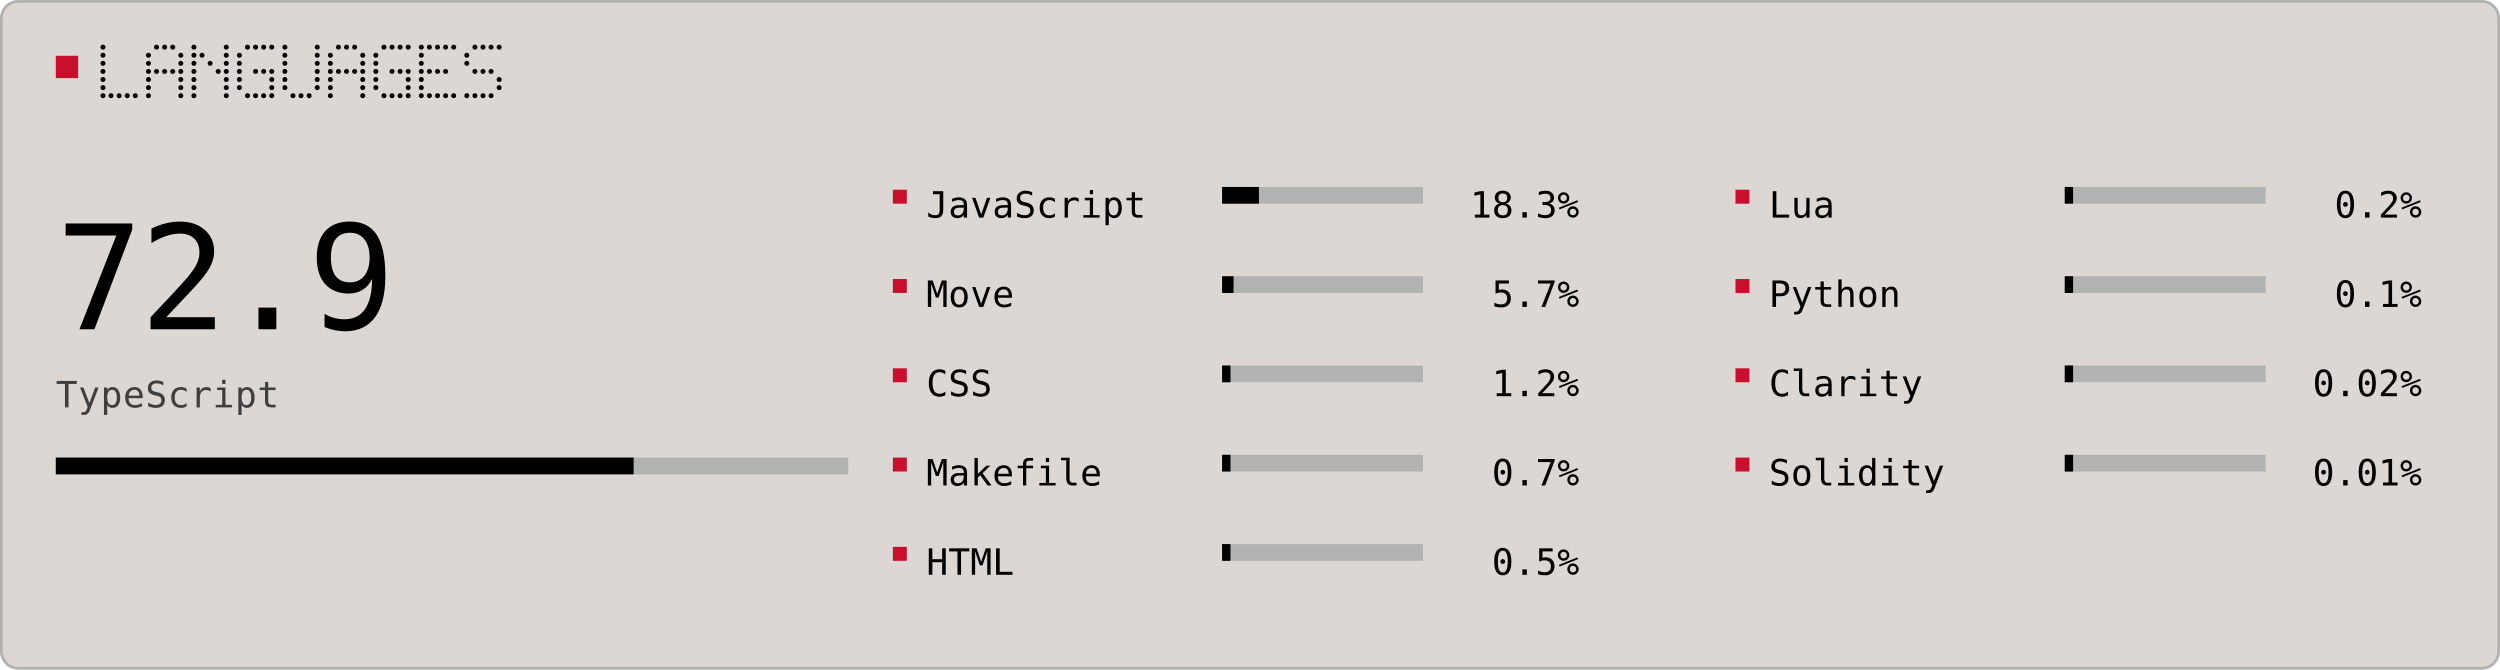
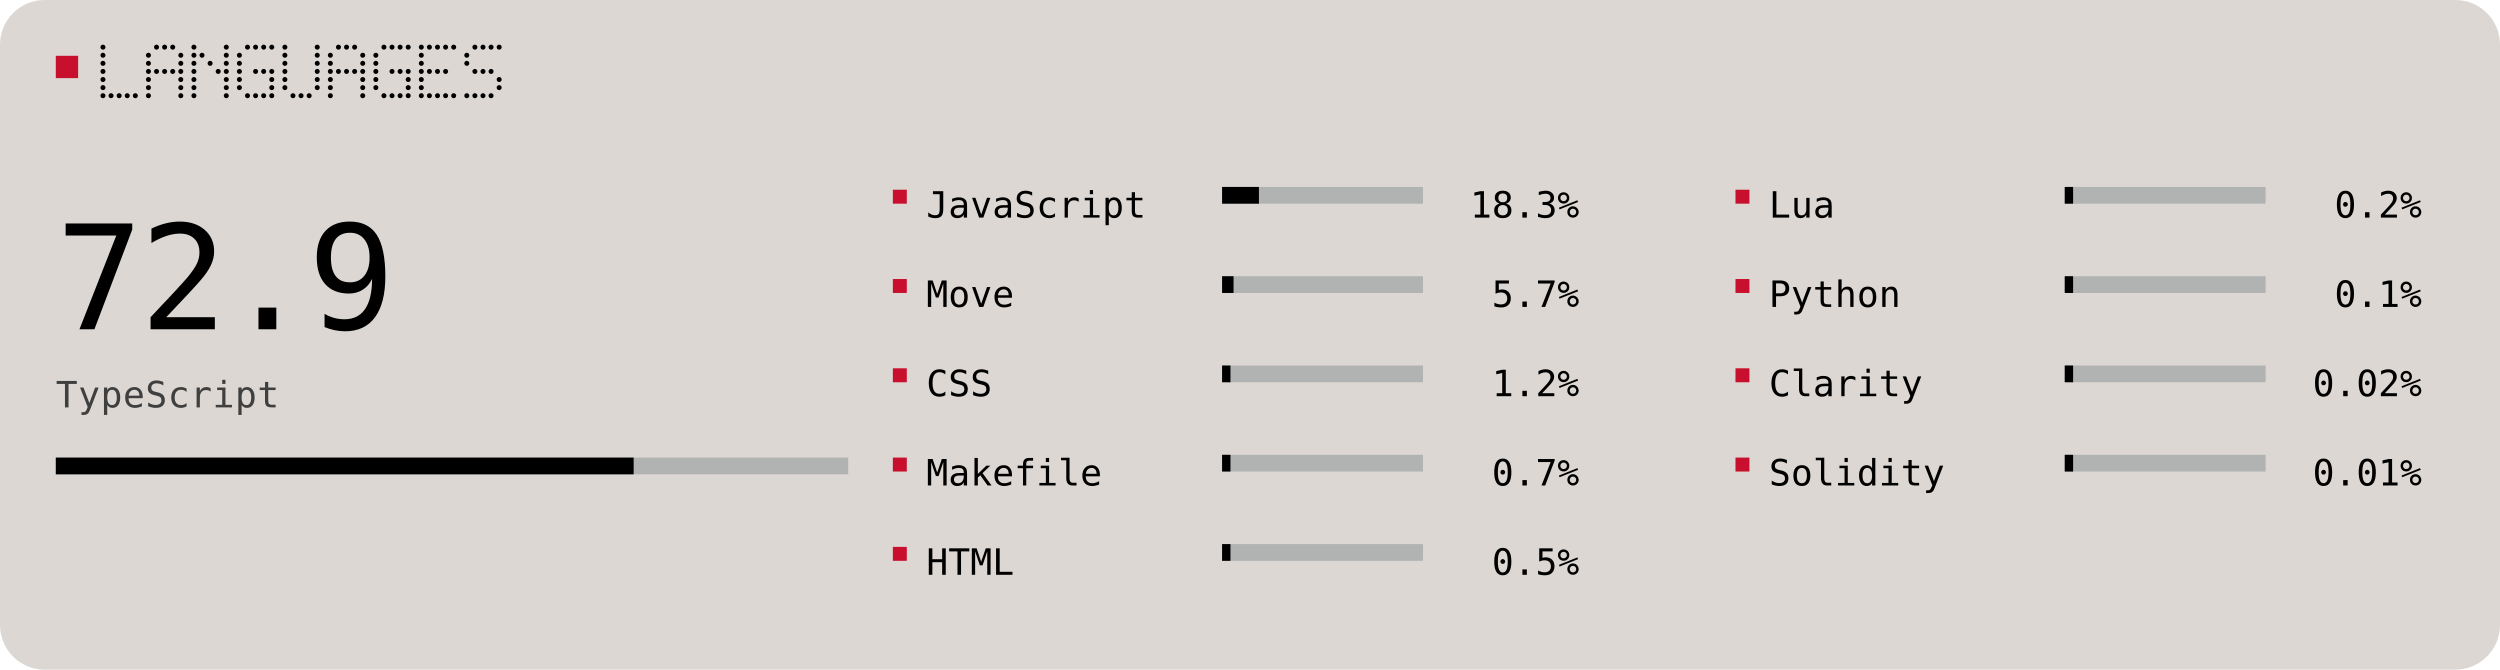
<svg xmlns="http://www.w3.org/2000/svg" width="896" height="240" viewBox="0 0 896 240" role="img">
-   <rect x="0.5" y="0.5" width="895" height="239" rx="6" fill="#DCD7D2" stroke="#B1B3B3" stroke-width="1" />
+   <rect width="896" height="240" rx="16" fill="#DCD7D2" />
  <rect x="20" y="20" width="8" height="8" fill="#C8102E" />
  <circle cx="36.9" cy="16.9" r="0.90" fill="#000000" />
  <circle cx="36.9" cy="19.8" r="0.90" fill="#000000" />
  <circle cx="36.9" cy="22.7" r="0.90" fill="#000000" />
  <circle cx="36.9" cy="25.6" r="0.90" fill="#000000" />
  <circle cx="36.9" cy="28.5" r="0.90" fill="#000000" />
  <circle cx="36.9" cy="31.4" r="0.90" fill="#000000" />
  <circle cx="36.9" cy="34.3" r="0.90" fill="#000000" />
  <circle cx="39.8" cy="34.3" r="0.90" fill="#000000" />
  <circle cx="42.7" cy="34.3" r="0.90" fill="#000000" />
  <circle cx="45.6" cy="34.3" r="0.90" fill="#000000" />
  <circle cx="48.5" cy="34.3" r="0.90" fill="#000000" />
  <circle cx="56.1" cy="16.9" r="0.90" fill="#000000" />
  <circle cx="59.0" cy="16.9" r="0.90" fill="#000000" />
  <circle cx="61.9" cy="16.9" r="0.90" fill="#000000" />
  <circle cx="53.2" cy="19.8" r="0.90" fill="#000000" />
  <circle cx="64.8" cy="19.8" r="0.90" fill="#000000" />
  <circle cx="53.2" cy="22.7" r="0.90" fill="#000000" />
  <circle cx="64.8" cy="22.7" r="0.90" fill="#000000" />
  <circle cx="53.2" cy="25.6" r="0.90" fill="#000000" />
  <circle cx="56.1" cy="25.6" r="0.90" fill="#000000" />
  <circle cx="59.0" cy="25.6" r="0.90" fill="#000000" />
  <circle cx="61.9" cy="25.6" r="0.90" fill="#000000" />
  <circle cx="64.8" cy="25.6" r="0.90" fill="#000000" />
  <circle cx="53.2" cy="28.5" r="0.90" fill="#000000" />
  <circle cx="64.8" cy="28.5" r="0.90" fill="#000000" />
  <circle cx="53.2" cy="31.4" r="0.90" fill="#000000" />
  <circle cx="64.8" cy="31.4" r="0.90" fill="#000000" />
  <circle cx="53.2" cy="34.3" r="0.90" fill="#000000" />
  <circle cx="64.8" cy="34.3" r="0.90" fill="#000000" />
  <circle cx="69.5" cy="16.9" r="0.90" fill="#000000" />
  <circle cx="81.1" cy="16.9" r="0.90" fill="#000000" />
  <circle cx="69.5" cy="19.8" r="0.90" fill="#000000" />
  <circle cx="72.4" cy="19.8" r="0.90" fill="#000000" />
  <circle cx="81.1" cy="19.8" r="0.90" fill="#000000" />
  <circle cx="69.5" cy="22.7" r="0.90" fill="#000000" />
  <circle cx="75.3" cy="22.7" r="0.90" fill="#000000" />
  <circle cx="81.1" cy="22.7" r="0.90" fill="#000000" />
  <circle cx="69.5" cy="25.6" r="0.90" fill="#000000" />
  <circle cx="78.2" cy="25.6" r="0.90" fill="#000000" />
  <circle cx="81.1" cy="25.6" r="0.90" fill="#000000" />
  <circle cx="69.5" cy="28.5" r="0.90" fill="#000000" />
  <circle cx="81.1" cy="28.5" r="0.90" fill="#000000" />
  <circle cx="69.5" cy="31.4" r="0.90" fill="#000000" />
  <circle cx="81.1" cy="31.4" r="0.90" fill="#000000" />
  <circle cx="69.5" cy="34.3" r="0.90" fill="#000000" />
  <circle cx="81.1" cy="34.3" r="0.90" fill="#000000" />
  <circle cx="88.7" cy="16.9" r="0.90" fill="#000000" />
  <circle cx="91.6" cy="16.9" r="0.90" fill="#000000" />
  <circle cx="94.5" cy="16.9" r="0.90" fill="#000000" />
  <circle cx="97.4" cy="16.9" r="0.90" fill="#000000" />
  <circle cx="85.8" cy="19.8" r="0.90" fill="#000000" />
  <circle cx="85.8" cy="22.7" r="0.90" fill="#000000" />
  <circle cx="85.8" cy="25.6" r="0.90" fill="#000000" />
  <circle cx="91.6" cy="25.6" r="0.90" fill="#000000" />
  <circle cx="94.5" cy="25.6" r="0.90" fill="#000000" />
  <circle cx="97.4" cy="25.6" r="0.90" fill="#000000" />
  <circle cx="85.8" cy="28.5" r="0.90" fill="#000000" />
  <circle cx="97.4" cy="28.5" r="0.90" fill="#000000" />
  <circle cx="85.8" cy="31.4" r="0.90" fill="#000000" />
  <circle cx="97.4" cy="31.4" r="0.90" fill="#000000" />
  <circle cx="88.7" cy="34.3" r="0.90" fill="#000000" />
  <circle cx="91.6" cy="34.3" r="0.90" fill="#000000" />
  <circle cx="94.5" cy="34.3" r="0.90" fill="#000000" />
  <circle cx="97.4" cy="34.3" r="0.90" fill="#000000" />
  <circle cx="102.1" cy="16.9" r="0.90" fill="#000000" />
  <circle cx="113.7" cy="16.9" r="0.90" fill="#000000" />
  <circle cx="102.1" cy="19.8" r="0.90" fill="#000000" />
  <circle cx="113.7" cy="19.8" r="0.90" fill="#000000" />
  <circle cx="102.1" cy="22.7" r="0.90" fill="#000000" />
  <circle cx="113.7" cy="22.7" r="0.90" fill="#000000" />
  <circle cx="102.1" cy="25.6" r="0.90" fill="#000000" />
  <circle cx="113.7" cy="25.6" r="0.90" fill="#000000" />
  <circle cx="102.1" cy="28.5" r="0.90" fill="#000000" />
  <circle cx="113.7" cy="28.5" r="0.90" fill="#000000" />
  <circle cx="102.1" cy="31.4" r="0.90" fill="#000000" />
  <circle cx="113.7" cy="31.4" r="0.90" fill="#000000" />
  <circle cx="105.0" cy="34.3" r="0.90" fill="#000000" />
  <circle cx="107.9" cy="34.3" r="0.90" fill="#000000" />
  <circle cx="110.8" cy="34.3" r="0.90" fill="#000000" />
  <circle cx="121.3" cy="16.9" r="0.90" fill="#000000" />
  <circle cx="124.2" cy="16.9" r="0.90" fill="#000000" />
  <circle cx="127.1" cy="16.9" r="0.90" fill="#000000" />
  <circle cx="118.4" cy="19.8" r="0.90" fill="#000000" />
  <circle cx="130.0" cy="19.8" r="0.90" fill="#000000" />
  <circle cx="118.4" cy="22.7" r="0.90" fill="#000000" />
  <circle cx="130.0" cy="22.7" r="0.90" fill="#000000" />
  <circle cx="118.4" cy="25.6" r="0.90" fill="#000000" />
  <circle cx="121.3" cy="25.6" r="0.90" fill="#000000" />
  <circle cx="124.2" cy="25.6" r="0.90" fill="#000000" />
  <circle cx="127.1" cy="25.6" r="0.90" fill="#000000" />
  <circle cx="130.0" cy="25.6" r="0.90" fill="#000000" />
  <circle cx="118.4" cy="28.5" r="0.90" fill="#000000" />
  <circle cx="130.0" cy="28.5" r="0.90" fill="#000000" />
  <circle cx="118.4" cy="31.4" r="0.90" fill="#000000" />
  <circle cx="130.0" cy="31.4" r="0.90" fill="#000000" />
  <circle cx="118.4" cy="34.3" r="0.90" fill="#000000" />
  <circle cx="130.0" cy="34.3" r="0.90" fill="#000000" />
  <circle cx="137.6" cy="16.9" r="0.90" fill="#000000" />
  <circle cx="140.5" cy="16.9" r="0.90" fill="#000000" />
  <circle cx="143.4" cy="16.9" r="0.90" fill="#000000" />
  <circle cx="146.3" cy="16.9" r="0.90" fill="#000000" />
  <circle cx="134.7" cy="19.8" r="0.90" fill="#000000" />
  <circle cx="134.7" cy="22.7" r="0.90" fill="#000000" />
  <circle cx="134.7" cy="25.6" r="0.90" fill="#000000" />
  <circle cx="140.5" cy="25.6" r="0.90" fill="#000000" />
  <circle cx="143.4" cy="25.6" r="0.90" fill="#000000" />
  <circle cx="146.3" cy="25.6" r="0.90" fill="#000000" />
  <circle cx="134.7" cy="28.5" r="0.90" fill="#000000" />
  <circle cx="146.3" cy="28.5" r="0.90" fill="#000000" />
  <circle cx="134.7" cy="31.4" r="0.90" fill="#000000" />
  <circle cx="146.3" cy="31.4" r="0.90" fill="#000000" />
  <circle cx="137.6" cy="34.3" r="0.90" fill="#000000" />
  <circle cx="140.5" cy="34.3" r="0.90" fill="#000000" />
  <circle cx="143.4" cy="34.3" r="0.90" fill="#000000" />
  <circle cx="146.3" cy="34.3" r="0.90" fill="#000000" />
  <circle cx="151.0" cy="16.9" r="0.90" fill="#000000" />
  <circle cx="153.9" cy="16.9" r="0.90" fill="#000000" />
  <circle cx="156.8" cy="16.9" r="0.90" fill="#000000" />
  <circle cx="159.7" cy="16.9" r="0.90" fill="#000000" />
  <circle cx="162.6" cy="16.9" r="0.90" fill="#000000" />
  <circle cx="151.0" cy="19.8" r="0.90" fill="#000000" />
  <circle cx="151.0" cy="22.7" r="0.90" fill="#000000" />
  <circle cx="151.0" cy="25.6" r="0.90" fill="#000000" />
  <circle cx="153.9" cy="25.6" r="0.90" fill="#000000" />
  <circle cx="156.8" cy="25.6" r="0.90" fill="#000000" />
  <circle cx="159.7" cy="25.6" r="0.90" fill="#000000" />
  <circle cx="151.0" cy="28.5" r="0.90" fill="#000000" />
  <circle cx="151.0" cy="31.4" r="0.90" fill="#000000" />
  <circle cx="151.0" cy="34.3" r="0.90" fill="#000000" />
  <circle cx="153.9" cy="34.3" r="0.90" fill="#000000" />
  <circle cx="156.8" cy="34.3" r="0.90" fill="#000000" />
  <circle cx="159.7" cy="34.3" r="0.90" fill="#000000" />
  <circle cx="162.6" cy="34.3" r="0.90" fill="#000000" />
  <circle cx="170.2" cy="16.9" r="0.90" fill="#000000" />
  <circle cx="173.1" cy="16.9" r="0.90" fill="#000000" />
  <circle cx="176.0" cy="16.9" r="0.90" fill="#000000" />
  <circle cx="178.9" cy="16.9" r="0.90" fill="#000000" />
  <circle cx="167.3" cy="19.8" r="0.90" fill="#000000" />
  <circle cx="167.3" cy="22.7" r="0.90" fill="#000000" />
  <circle cx="170.2" cy="25.6" r="0.90" fill="#000000" />
  <circle cx="173.1" cy="25.6" r="0.90" fill="#000000" />
  <circle cx="176.0" cy="25.6" r="0.90" fill="#000000" />
  <circle cx="178.9" cy="28.5" r="0.90" fill="#000000" />
  <circle cx="178.9" cy="31.4" r="0.90" fill="#000000" />
  <circle cx="167.3" cy="34.3" r="0.90" fill="#000000" />
  <circle cx="170.2" cy="34.3" r="0.90" fill="#000000" />
  <circle cx="173.1" cy="34.3" r="0.90" fill="#000000" />
  <circle cx="176.0" cy="34.3" r="0.90" fill="#000000" />
  <text x="20" y="118" fill="#000000" text-anchor="start" font-family="ui-monospace, Geist Mono, monospace" font-size="52" letter-spacing="-1.2" dominant-baseline="auto">72.9</text>
  <text x="20" y="146" fill="#3F3F3F" text-anchor="start" font-family="ui-monospace, Geist Mono, monospace" font-size="13" letter-spacing="0.2" dominant-baseline="auto">TypeScript</text>
  <rect x="20.0" y="164.0" width="284.0" height="6" fill="#B1B3B3" />
  <rect x="20.0" y="164.0" width="207.1" height="6" fill="#000000" />
  <rect x="320.0" y="68" width="5" height="5" fill="#C8102E" />
  <text x="332.0" y="78" fill="#000000" text-anchor="start" font-family="ui-monospace, Geist Mono, monospace" font-size="13" letter-spacing="0.05" dominant-baseline="auto">JavaScript</text>
  <rect x="438.0" y="67.0" width="72.0" height="6" fill="#B1B3B3" />
  <rect x="438.0" y="67.0" width="13.2" height="6" fill="#000000" />
  <text x="566.0" y="78" fill="#000000" text-anchor="end" font-family="ui-monospace, Geist Mono, monospace" font-size="13" letter-spacing="0" dominant-baseline="auto">18.3%</text>
  <rect x="320.0" y="100" width="5" height="5" fill="#C8102E" />
  <text x="332.0" y="110" fill="#000000" text-anchor="start" font-family="ui-monospace, Geist Mono, monospace" font-size="13" letter-spacing="0.05" dominant-baseline="auto">Move</text>
  <rect x="438.0" y="99.0" width="72.0" height="6" fill="#B1B3B3" />
  <rect x="438.0" y="99.0" width="4.1" height="6" fill="#000000" />
  <text x="566.0" y="110" fill="#000000" text-anchor="end" font-family="ui-monospace, Geist Mono, monospace" font-size="13" letter-spacing="0" dominant-baseline="auto">5.7%</text>
  <rect x="320.0" y="132" width="5" height="5" fill="#C8102E" />
  <text x="332.0" y="142" fill="#000000" text-anchor="start" font-family="ui-monospace, Geist Mono, monospace" font-size="13" letter-spacing="0.05" dominant-baseline="auto">CSS</text>
  <rect x="438.0" y="131.0" width="72.0" height="6" fill="#B1B3B3" />
  <rect x="438.0" y="131.0" width="3.0" height="6" fill="#000000" />
  <text x="566.0" y="142" fill="#000000" text-anchor="end" font-family="ui-monospace, Geist Mono, monospace" font-size="13" letter-spacing="0" dominant-baseline="auto">1.2%</text>
  <rect x="320.0" y="164" width="5" height="5" fill="#C8102E" />
  <text x="332.0" y="174" fill="#000000" text-anchor="start" font-family="ui-monospace, Geist Mono, monospace" font-size="13" letter-spacing="0.05" dominant-baseline="auto">Makefile</text>
  <rect x="438.0" y="163.0" width="72.0" height="6" fill="#B1B3B3" />
  <rect x="438.0" y="163.0" width="3.0" height="6" fill="#000000" />
  <text x="566.0" y="174" fill="#000000" text-anchor="end" font-family="ui-monospace, Geist Mono, monospace" font-size="13" letter-spacing="0" dominant-baseline="auto">0.7%</text>
  <rect x="320.0" y="196" width="5" height="5" fill="#C8102E" />
  <text x="332.0" y="206" fill="#000000" text-anchor="start" font-family="ui-monospace, Geist Mono, monospace" font-size="13" letter-spacing="0.05" dominant-baseline="auto">HTML</text>
  <rect x="438.0" y="195.0" width="72.0" height="6" fill="#B1B3B3" />
  <rect x="438.0" y="195.0" width="3.0" height="6" fill="#000000" />
  <text x="566.0" y="206" fill="#000000" text-anchor="end" font-family="ui-monospace, Geist Mono, monospace" font-size="13" letter-spacing="0" dominant-baseline="auto">0.5%</text>
  <rect x="622.0" y="68" width="5" height="5" fill="#C8102E" />
  <text x="634.0" y="78" fill="#000000" text-anchor="start" font-family="ui-monospace, Geist Mono, monospace" font-size="13" letter-spacing="0.05" dominant-baseline="auto">Lua</text>
  <rect x="740.0" y="67.0" width="72.0" height="6" fill="#B1B3B3" />
  <rect x="740.0" y="67.0" width="3.0" height="6" fill="#000000" />
  <text x="868.0" y="78" fill="#000000" text-anchor="end" font-family="ui-monospace, Geist Mono, monospace" font-size="13" letter-spacing="0" dominant-baseline="auto">0.2%</text>
  <rect x="622.0" y="100" width="5" height="5" fill="#C8102E" />
  <text x="634.0" y="110" fill="#000000" text-anchor="start" font-family="ui-monospace, Geist Mono, monospace" font-size="13" letter-spacing="0.05" dominant-baseline="auto">Python</text>
  <rect x="740.0" y="99.0" width="72.0" height="6" fill="#B1B3B3" />
  <rect x="740.0" y="99.0" width="3.0" height="6" fill="#000000" />
  <text x="868.0" y="110" fill="#000000" text-anchor="end" font-family="ui-monospace, Geist Mono, monospace" font-size="13" letter-spacing="0" dominant-baseline="auto">0.1%</text>
  <rect x="622.0" y="132" width="5" height="5" fill="#C8102E" />
  <text x="634.0" y="142" fill="#000000" text-anchor="start" font-family="ui-monospace, Geist Mono, monospace" font-size="13" letter-spacing="0.05" dominant-baseline="auto">Clarity</text>
  <rect x="740.0" y="131.0" width="72.0" height="6" fill="#B1B3B3" />
  <rect x="740.0" y="131.0" width="3.0" height="6" fill="#000000" />
  <text x="868.0" y="142" fill="#000000" text-anchor="end" font-family="ui-monospace, Geist Mono, monospace" font-size="13" letter-spacing="0" dominant-baseline="auto">0.02%</text>
  <rect x="622.0" y="164" width="5" height="5" fill="#C8102E" />
  <text x="634.0" y="174" fill="#000000" text-anchor="start" font-family="ui-monospace, Geist Mono, monospace" font-size="13" letter-spacing="0.05" dominant-baseline="auto">Solidity</text>
  <rect x="740.0" y="163.0" width="72.0" height="6" fill="#B1B3B3" />
  <rect x="740.0" y="163.0" width="3.0" height="6" fill="#000000" />
  <text x="868.0" y="174" fill="#000000" text-anchor="end" font-family="ui-monospace, Geist Mono, monospace" font-size="13" letter-spacing="0" dominant-baseline="auto">0.01%</text>
</svg>
